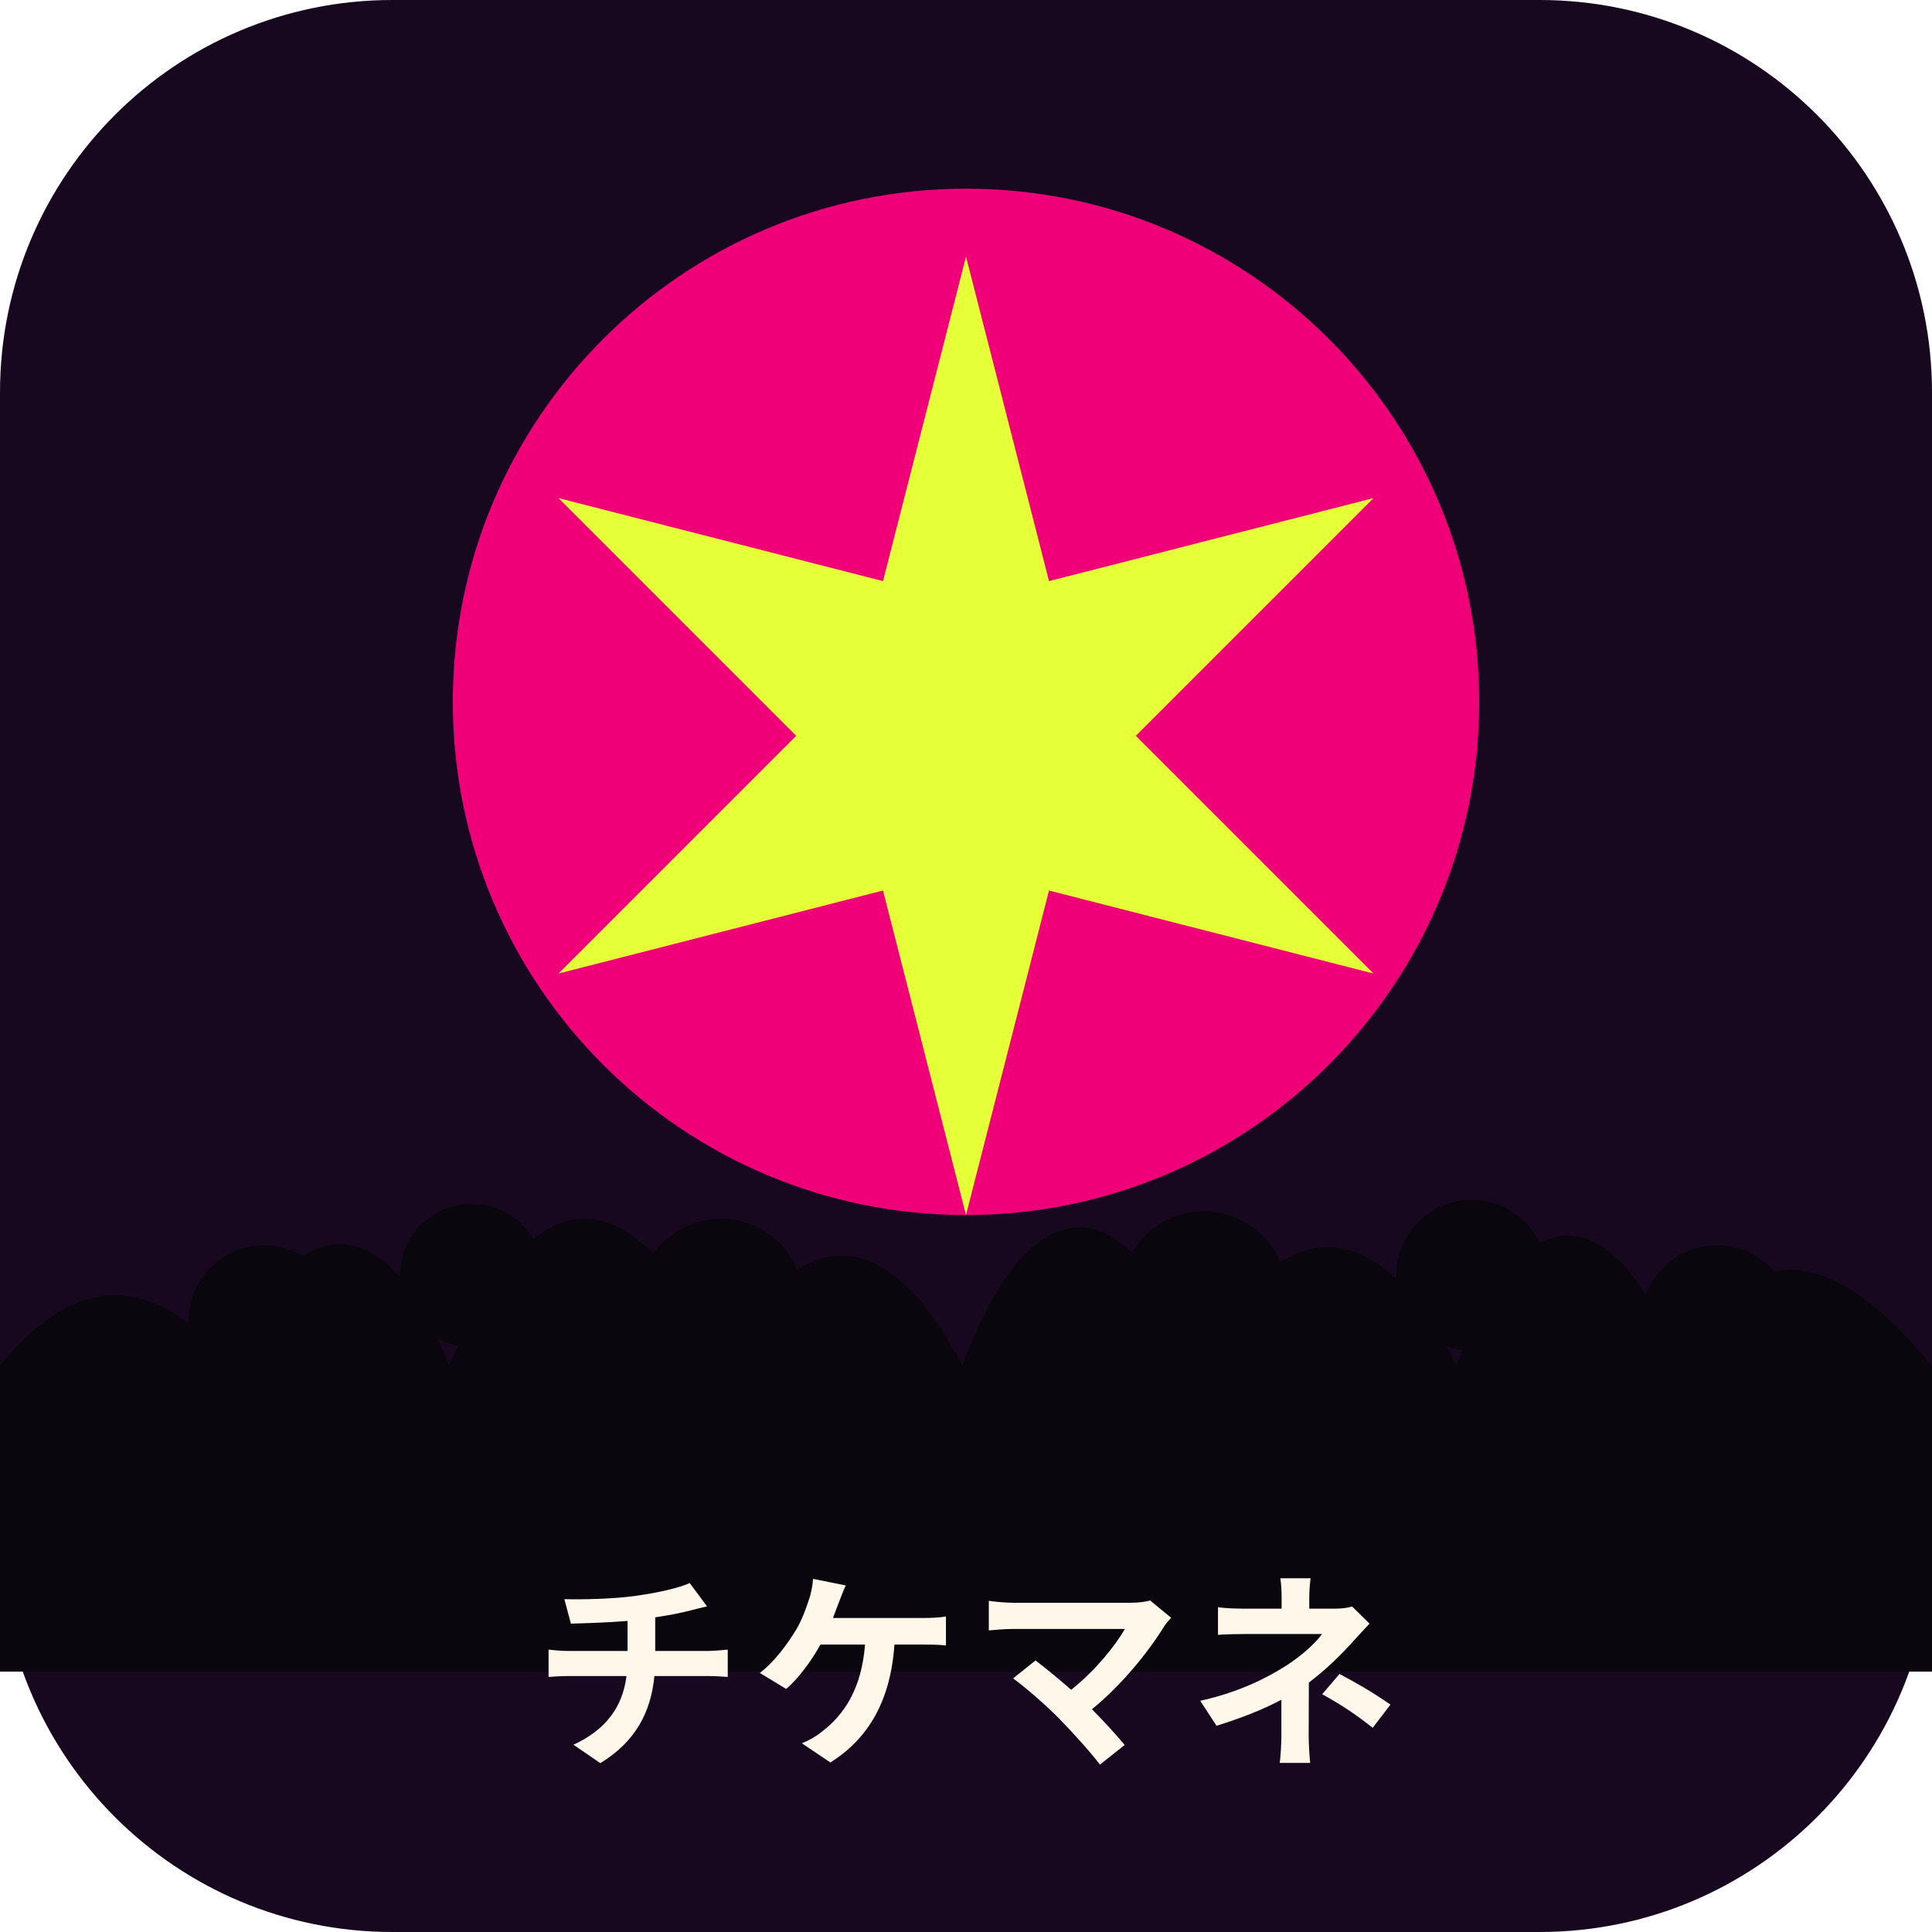
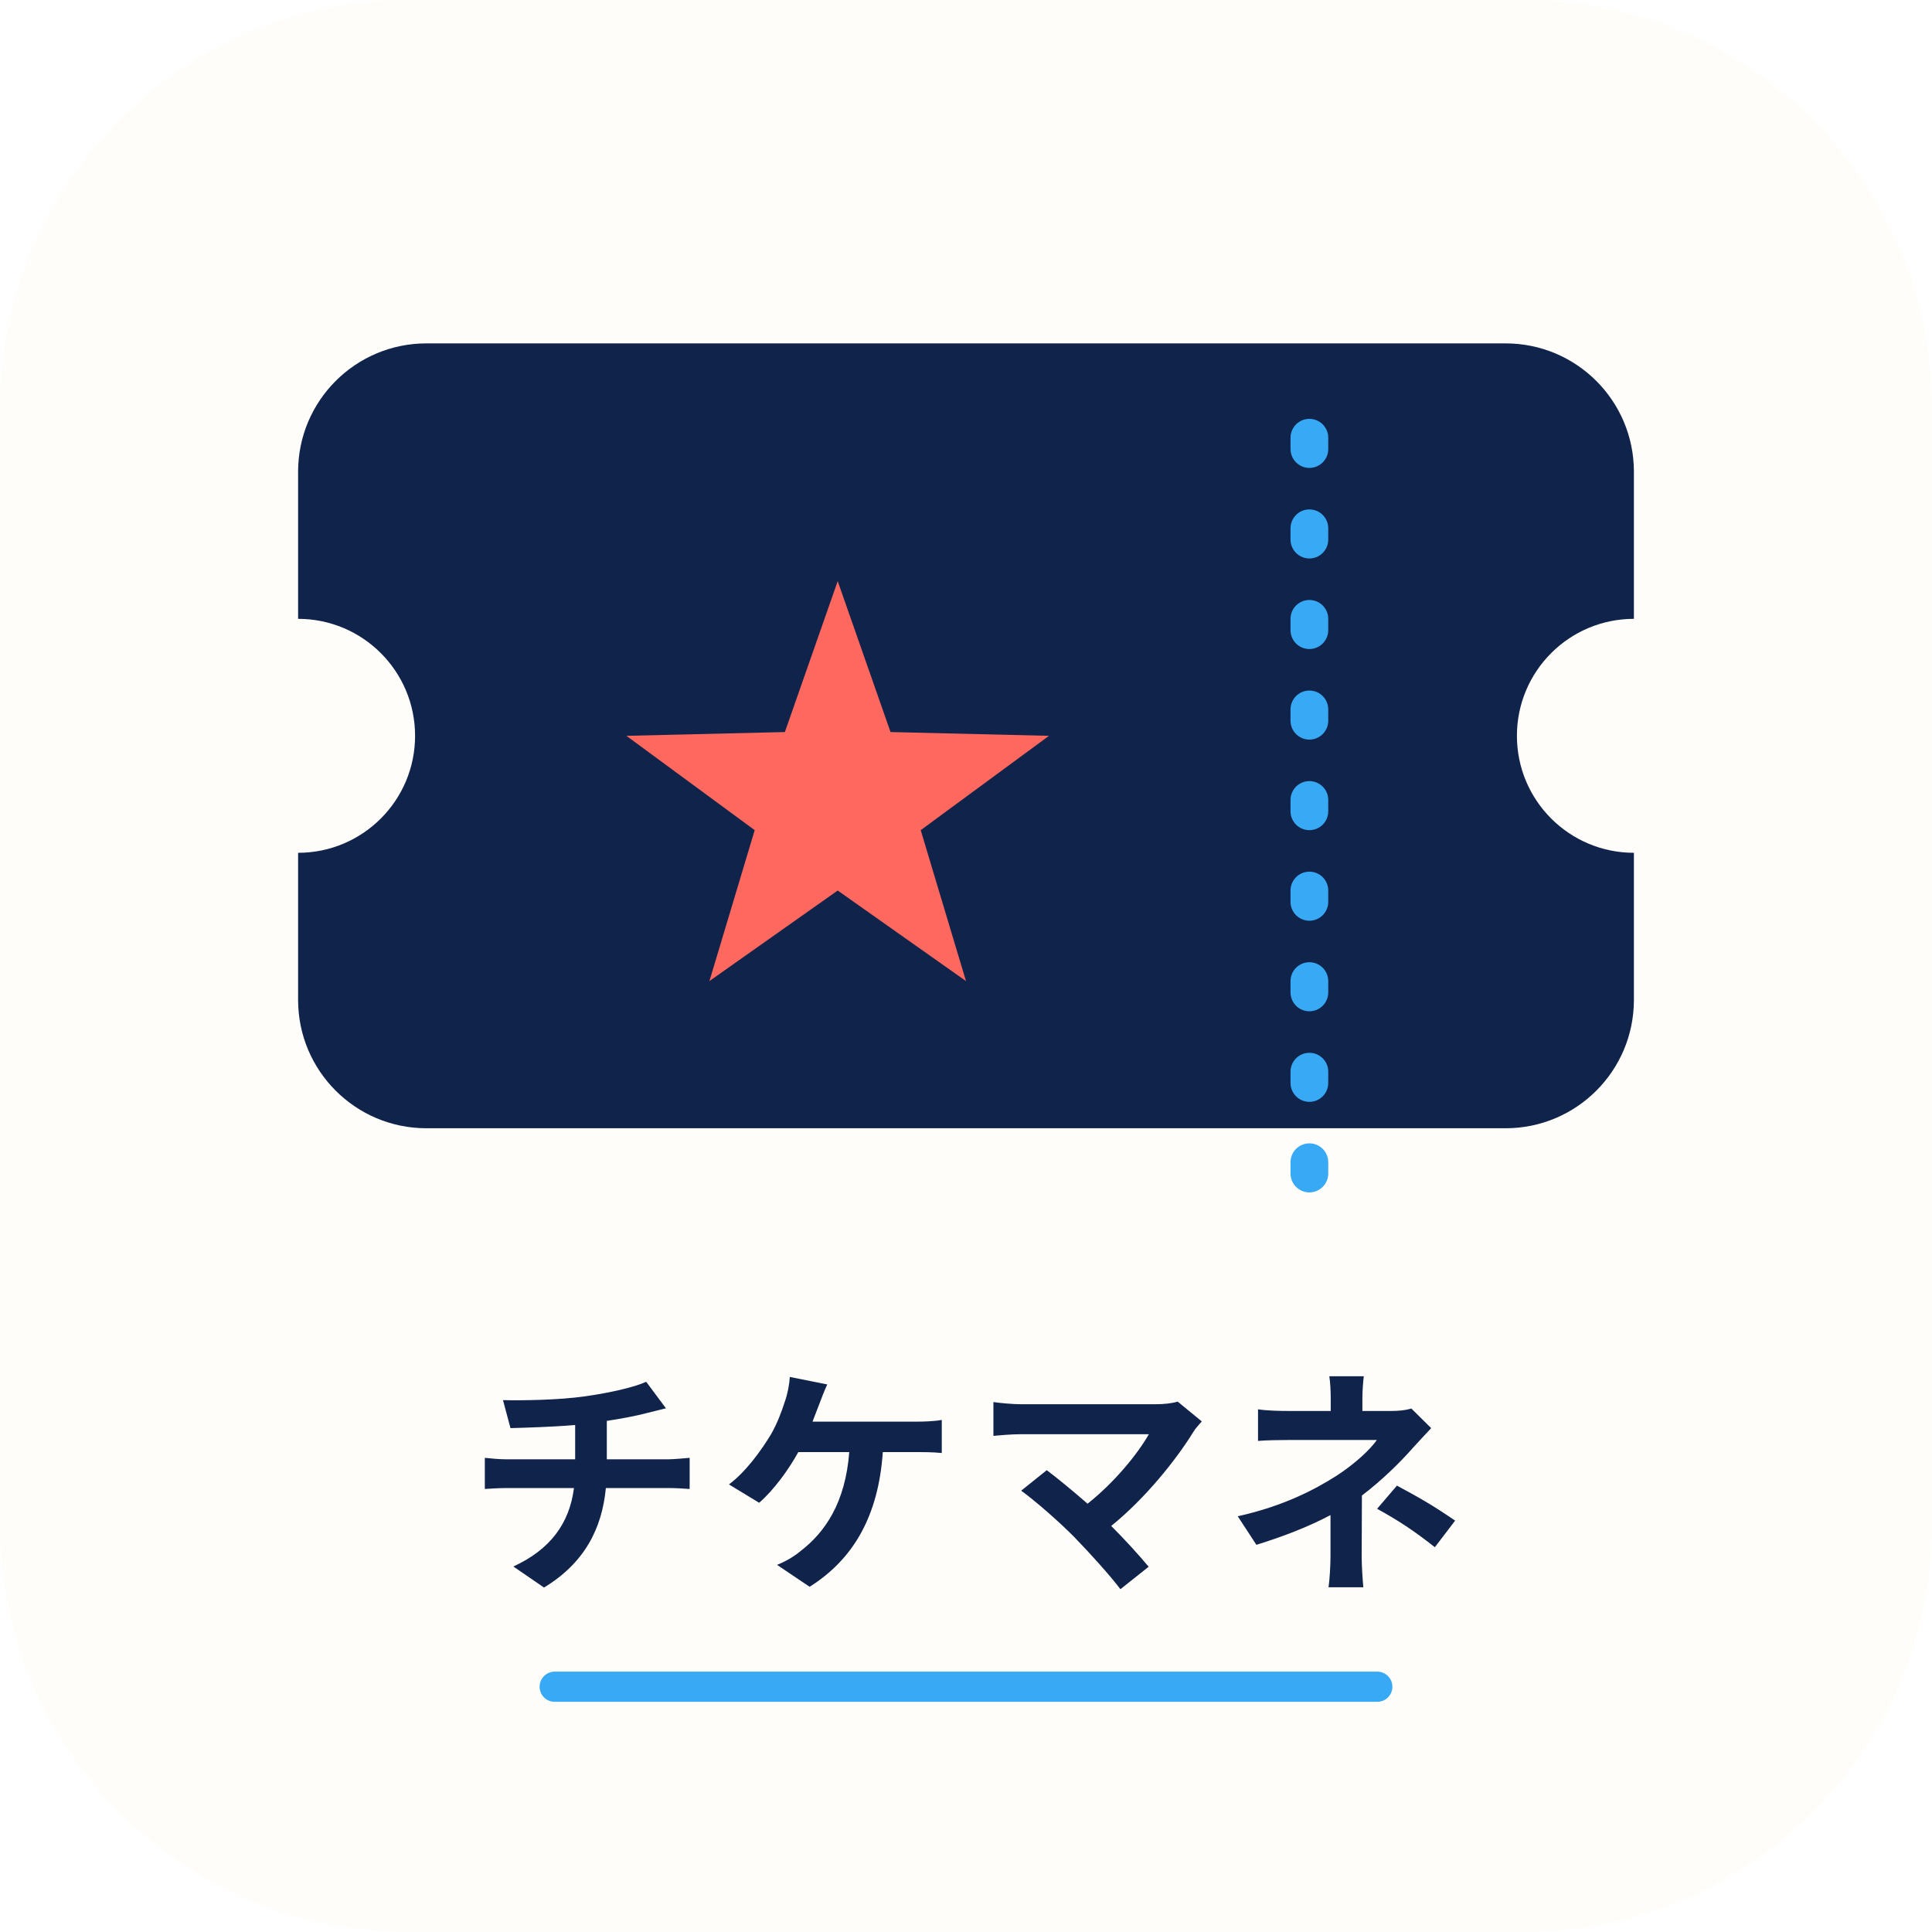
<svg xmlns="http://www.w3.org/2000/svg" viewBox="0 0 512 512" role="img" aria-labelledby="title">
-   <rect width="512" height="512" rx="104" fill="#17081f" />
-   <circle cx="256" cy="186" r="136" fill="#f00078" />
-   <path d="m256 68 22 86 86-22-63 63 63 63-86-22-22 86-22-86-86 22 63-63-63-63 86 22z" fill="#e5ff38" />
-   <path d="M0 362c20-25 41-25 61 0 16-43 42-43 58 0 22-52 50-52 72 0 20-39 44-39 64 0 18-49 44-49 62 0 22-42 48-42 69 0 17-46 42-46 59 0 17-34 39-34 67 0v81H0z" fill="#09060d" />
-   <circle cx="70" cy="350" r="20" fill="#09060d" />
-   <circle cx="125" cy="338" r="19" fill="#09060d" />
-   <circle cx="191" cy="345" r="22" fill="#09060d" />
-   <circle cx="319" cy="343" r="22" fill="#09060d" />
-   <circle cx="390" cy="338" r="20" fill="#09060d" />
-   <circle cx="455" cy="350" r="20" fill="#09060d" />
-   <text x="256" y="464" text-anchor="middle" fill="#fff8ea" font-family="system-ui, -apple-system, 'Noto Sans JP', sans-serif" font-size="56" font-weight="800" letter-spacing="2">チケマネ</text>
+   <rect width="512" height="512" rx="108" fill="#fffdf9" />
+   <path d="M79 125a34 34 0 0 1 34-34h286a34 34 0 0 1 34 34v39a31 31 0 0 0 0 62v39a34 34 0 0 1-34 34H113a34 34 0 0 1-34-34v-39a31 31 0 0 0 0-62z" fill="#10234b" />
+   <path d="M347 116v202" stroke="#38a9f4" stroke-width="10" stroke-linecap="round" stroke-dasharray="3 21" />
+   <path d="m222 154 14 40 42 1-34 25 12 40-34-24-34 24 12-40-34-25 42-1z" fill="#ff685e" />
+   <text x="256" y="417" text-anchor="middle" fill="#10234b" font-family="system-ui, -apple-system, 'Noto Sans JP', sans-serif" font-size="64" font-weight="800" letter-spacing="3">チケマネ</text>
+   <path d="M147 447h218" stroke="#38a9f4" stroke-width="8" stroke-linecap="round" />
</svg>
